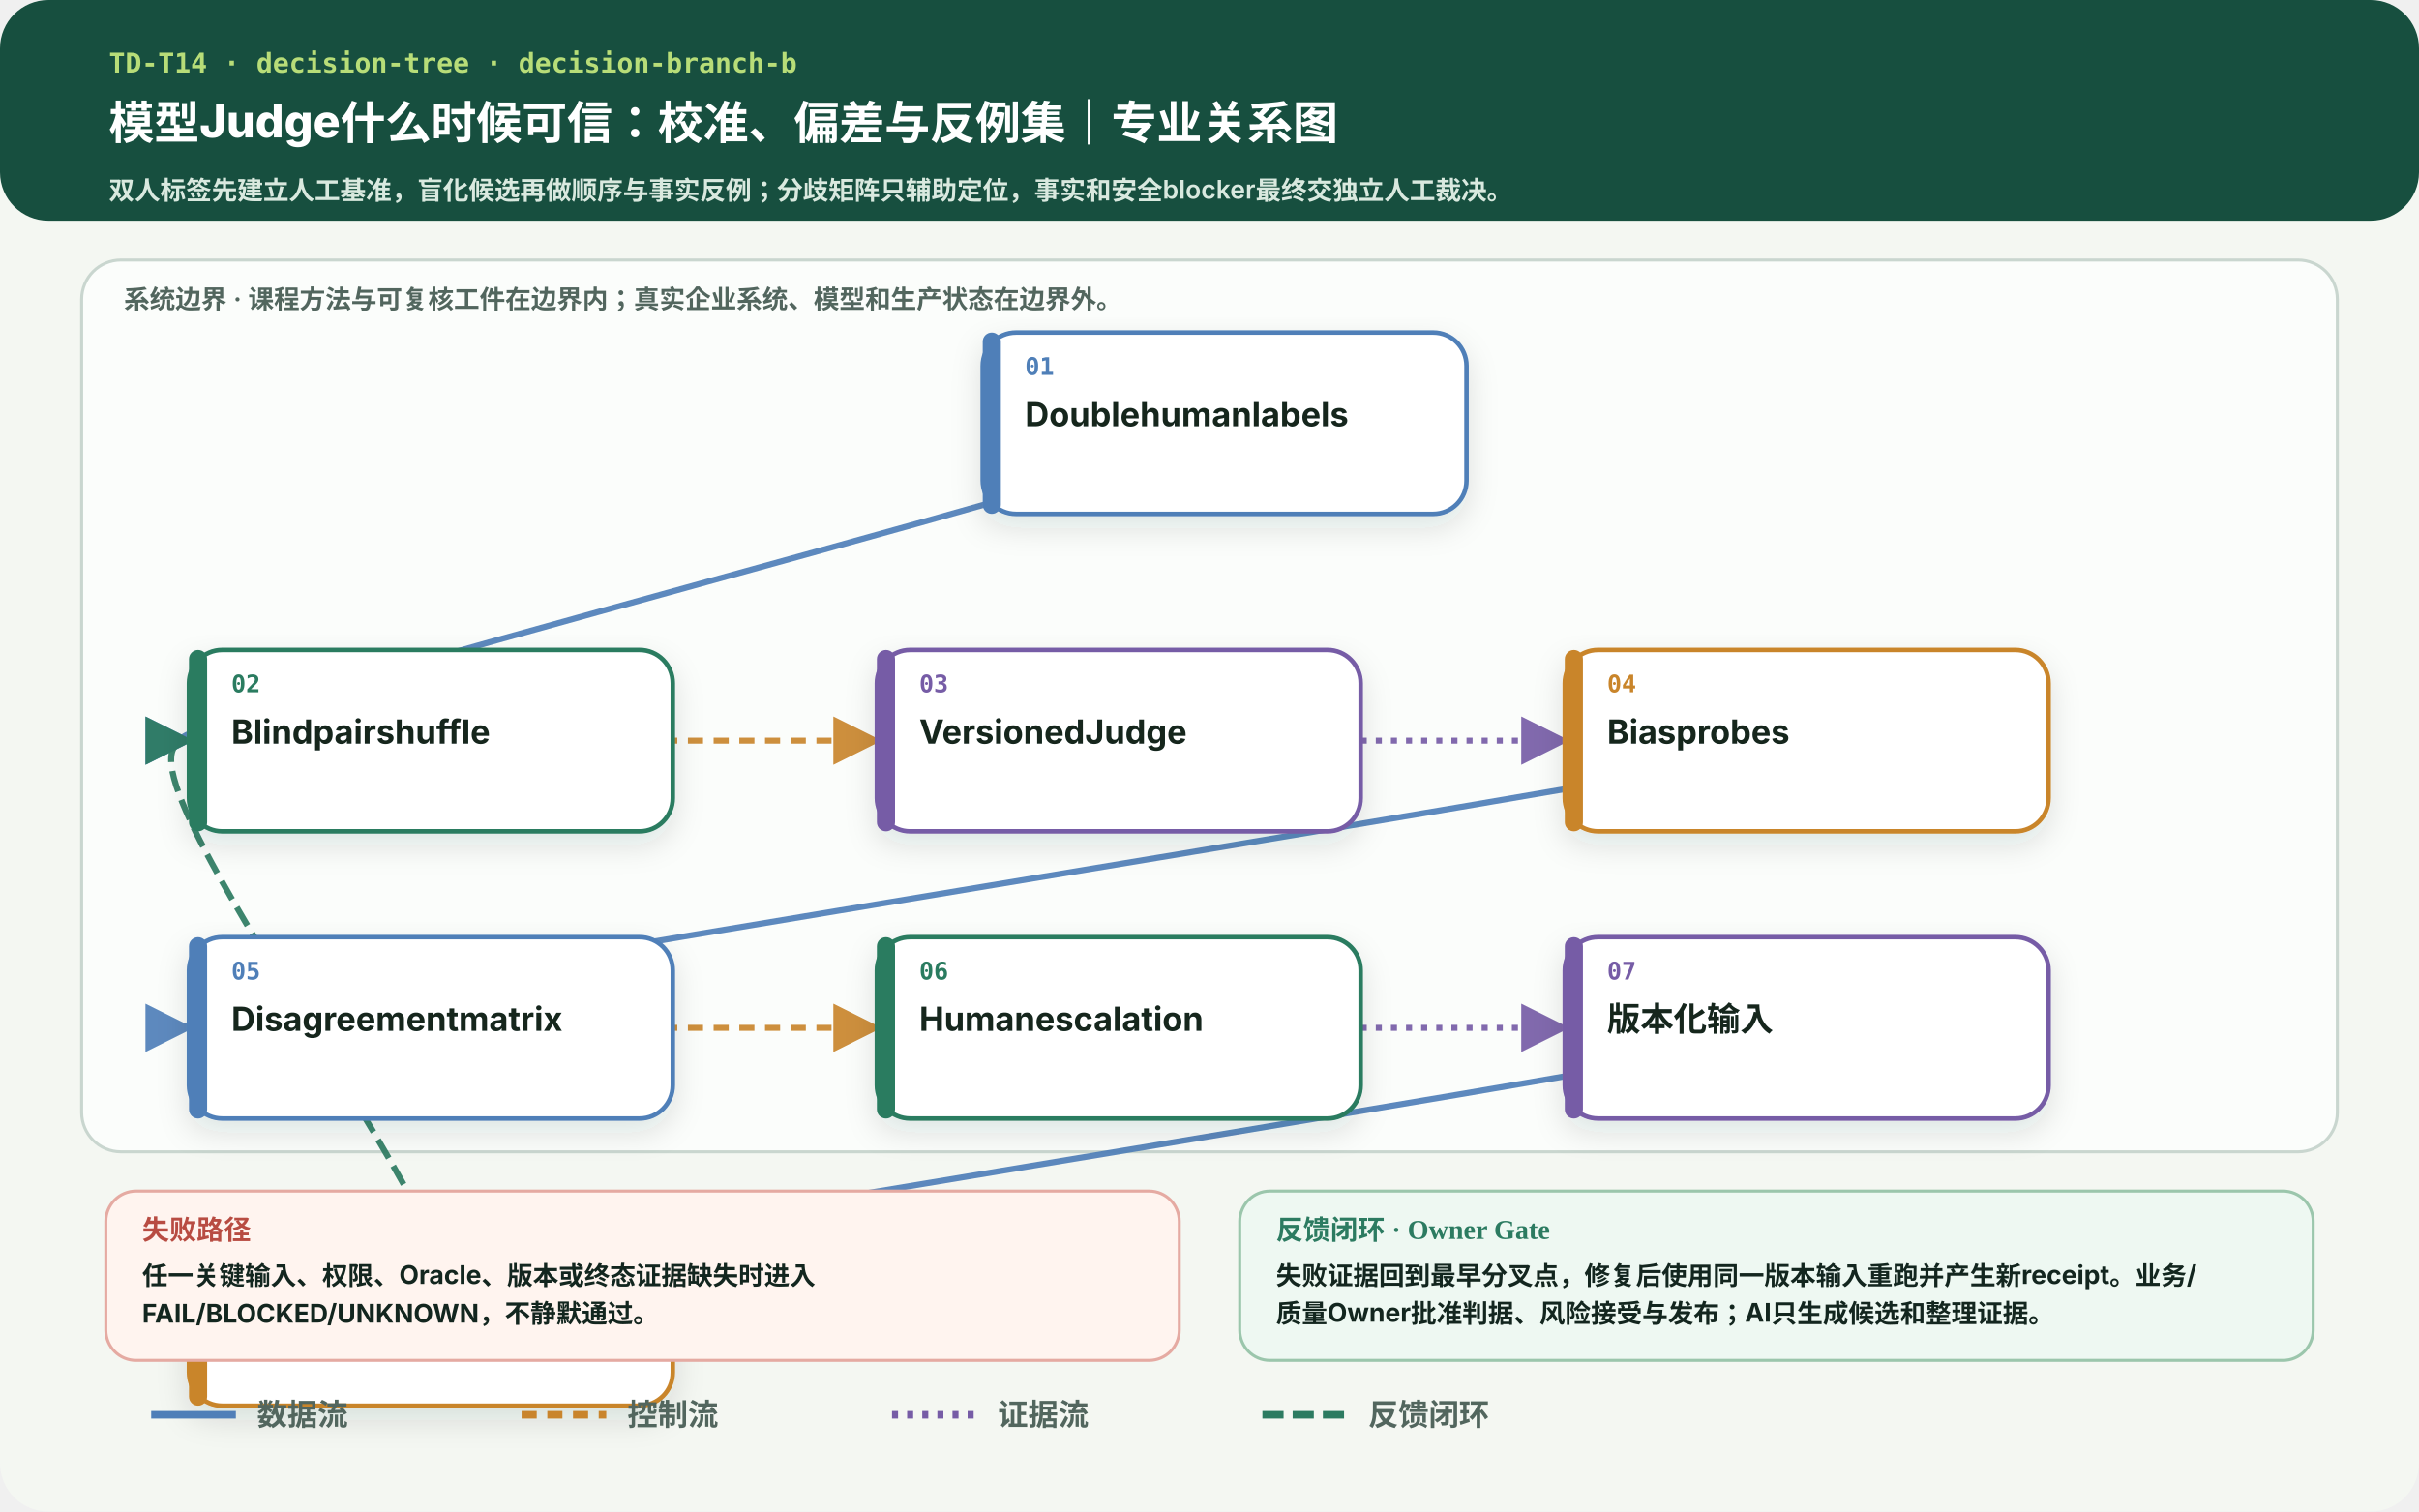
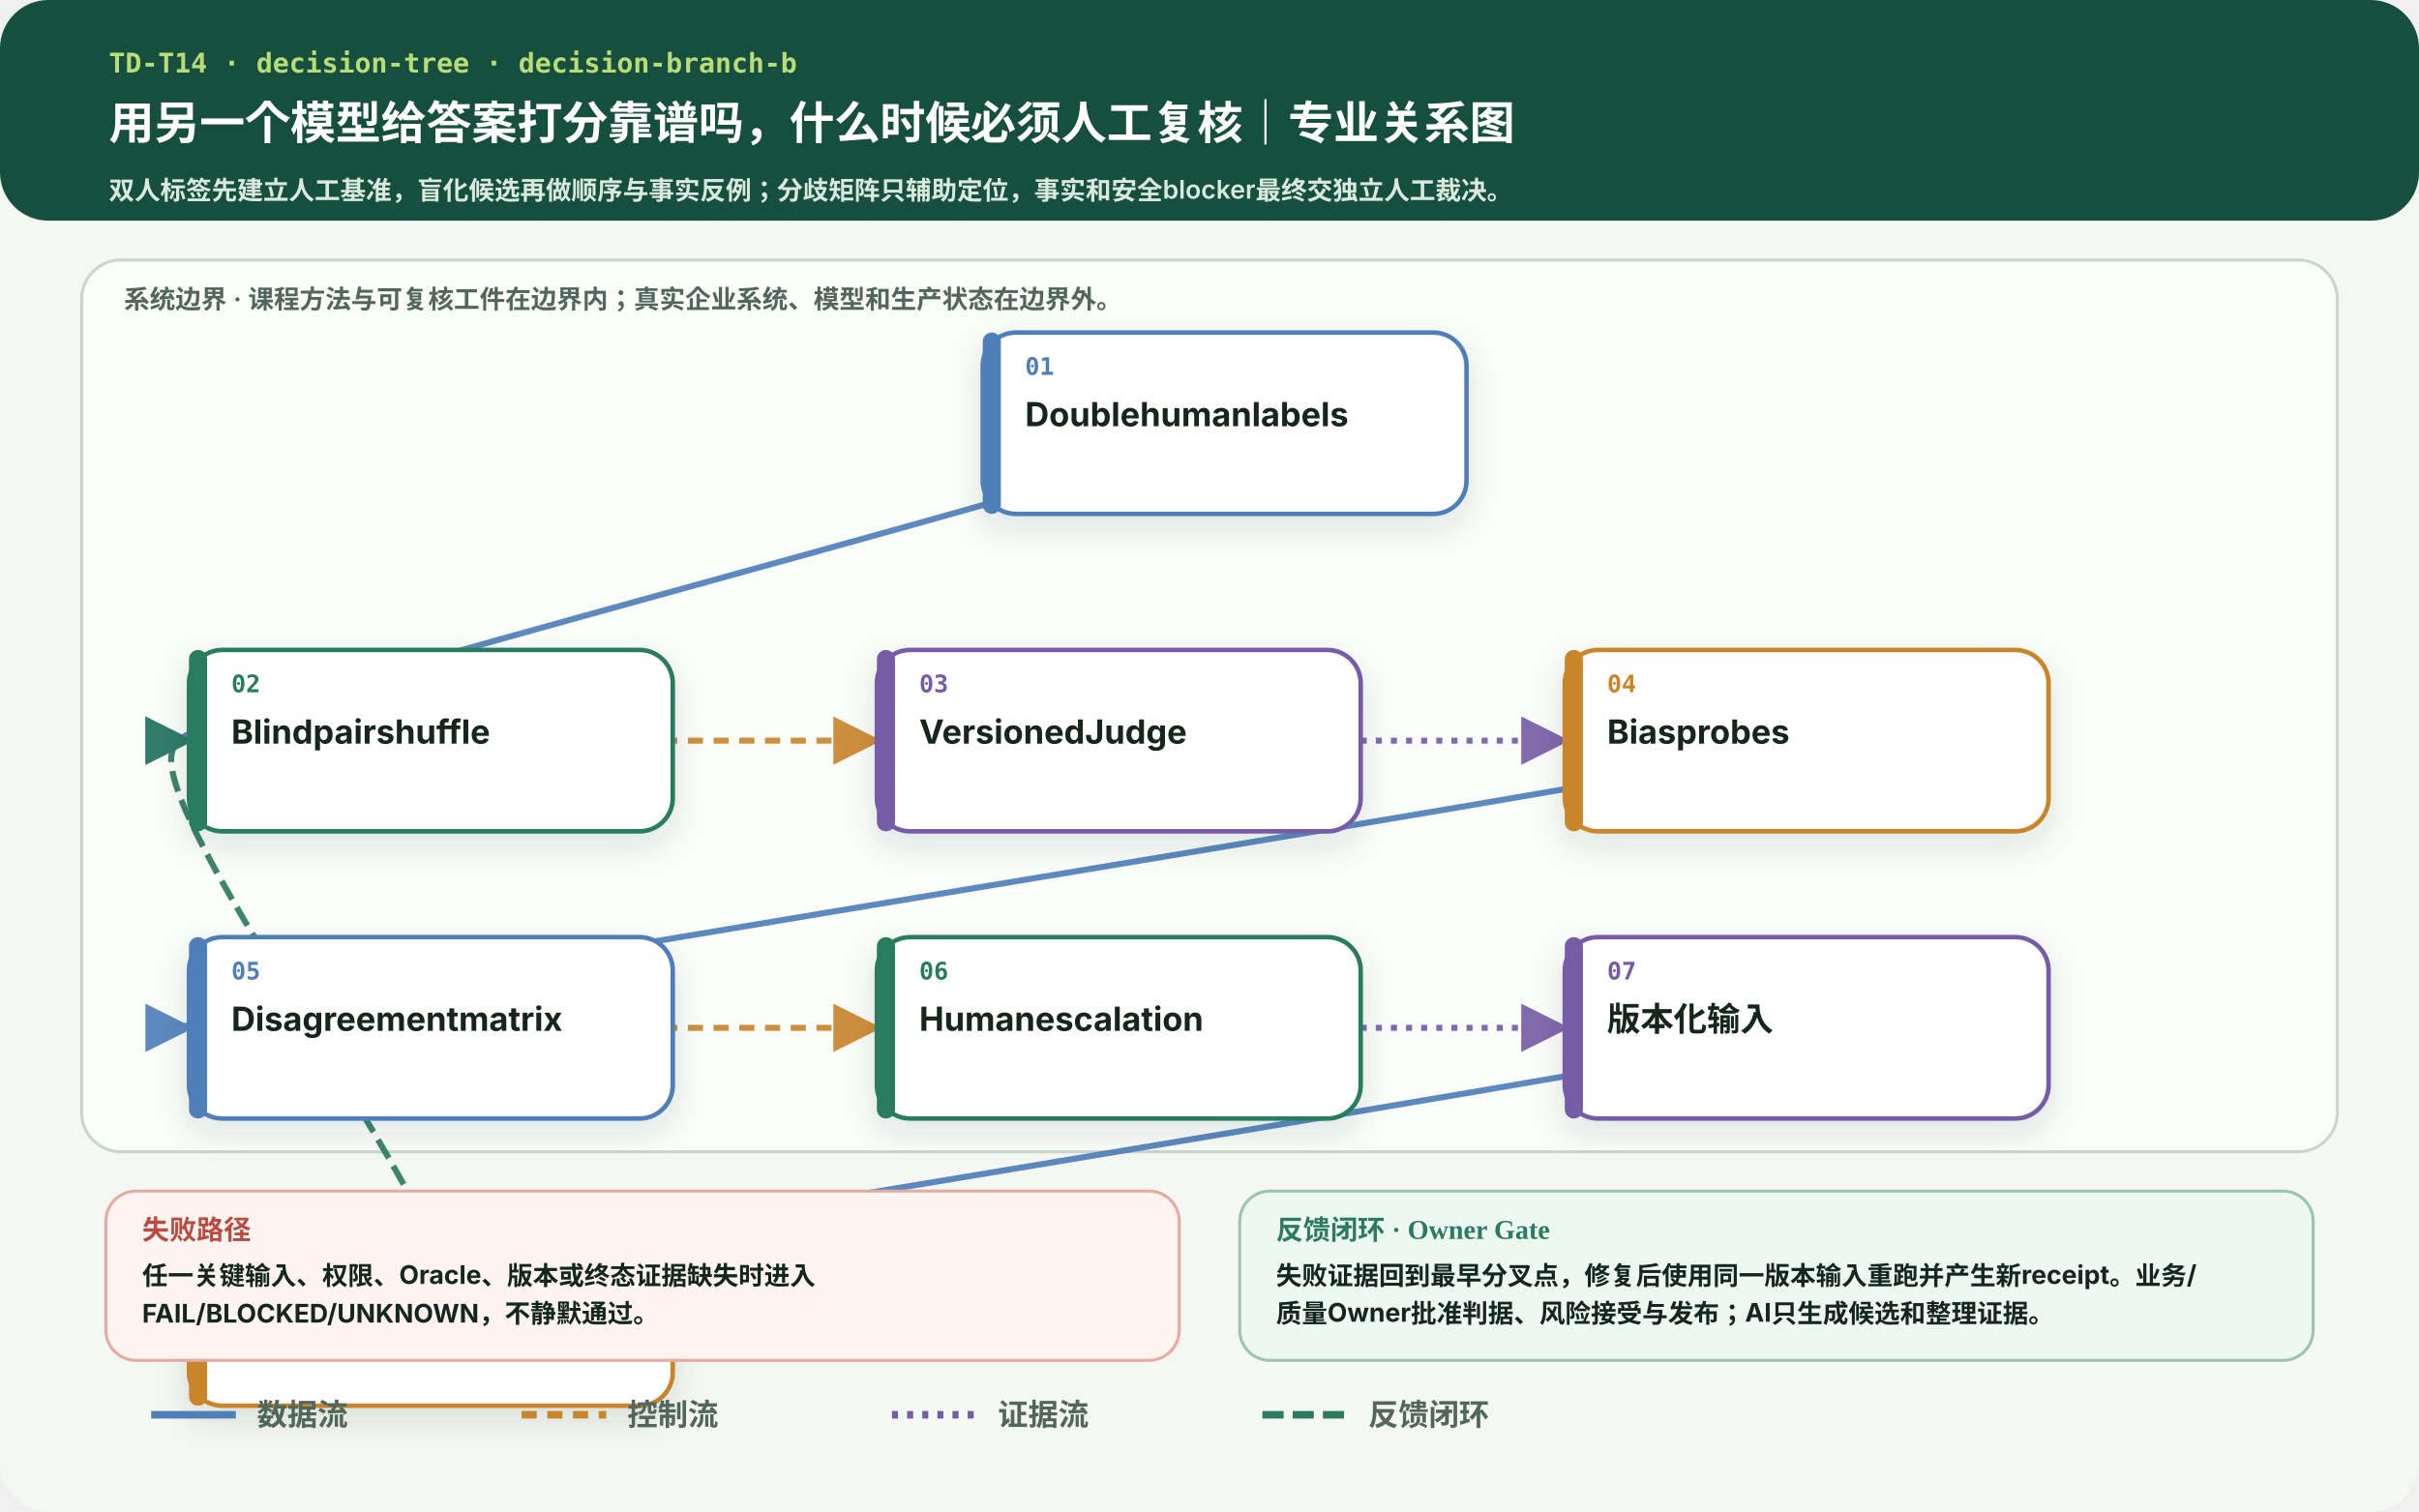
<svg xmlns="http://www.w3.org/2000/svg" role="img" aria-labelledby="title desc" viewBox="0 0 1600 1000" width="1600" height="1000">
  <defs>
    <filter id="shadow" x="-15%" y="-15%" width="130%" height="140%">
      <feDropShadow dx="0" dy="8" stdDeviation="10" flood-color="#173f32" flood-opacity="0.12" />
    </filter>
    <marker id="arrow-data" viewBox="0 0 10 10" refX="9" refY="5" markerWidth="8" markerHeight="8" orient="auto-start-reverse">
      <path d="M 0 0 L 10 5 L 0 10 z" fill="#4f7fb8" />
    </marker>
    <marker id="arrow-control" viewBox="0 0 10 10" refX="9" refY="5" markerWidth="8" markerHeight="8" orient="auto-start-reverse">
      <path d="M 0 0 L 10 5 L 0 10 z" fill="#c9852c" />
    </marker>
    <marker id="arrow-evidence" viewBox="0 0 10 10" refX="9" refY="5" markerWidth="8" markerHeight="8" orient="auto-start-reverse">
      <path d="M 0 0 L 10 5 L 0 10 z" fill="#765ca6" />
    </marker>
    <marker id="arrow-feedback" viewBox="0 0 10 10" refX="9" refY="5" markerWidth="8" markerHeight="8" orient="auto-start-reverse">
      <path d="M 0 0 L 10 5 L 0 10 z" fill="#2c7b61" />
    </marker>
  </defs>
  <rect width="1600" height="1000" rx="32" fill="#f4f7f2" />
  <rect x="0" y="0" width="1600" height="146" rx="32" fill="#174f3f" />
  <text x="72" y="48" font-family="ui-monospace,SFMono-Regular,Menlo,monospace" font-size="18" font-weight="800" fill="#b8dd78">TD-T14 · decision-tree · decision-branch-b</text>
-   <text x="72" y="92" text-anchor="start" font-family="-apple-system,BlinkMacSystemFont,'Segoe UI','PingFang SC',sans-serif" font-size="30" font-weight="800" fill="#ffffff">模型Judge什么时候可信：校准、偏差与反例集｜专业关系图</text>
+   <text x="72" y="92" text-anchor="start" font-family="-apple-system,BlinkMacSystemFont,'Segoe UI','PingFang SC',sans-serif" font-size="30" font-weight="800" fill="#ffffff">用另一个模型给答案打分靠谱吗，什么时候必须人工复核｜专业关系图</text>
  <text x="72" y="132" text-anchor="start" font-family="-apple-system,BlinkMacSystemFont,'Segoe UI','PingFang SC',sans-serif" font-size="17" font-weight="600" fill="#d9e9df">双人标签先建立人工基准，盲化候选再做顺序与事实反例；分歧矩阵只辅助定位，事实和安全blocker最终交独立人工裁决。</text>
  <rect x="54" y="172" width="1492" height="590" rx="26" fill="#fbfdfb" stroke="#c9d6cf" stroke-width="2" />
  <text x="82" y="204" font-size="17" font-weight="800" fill="#52665e">系统边界 · 课程方法与可复核工件在边界内；真实企业系统、模型和生产状态在边界外。</text>
  <path d="M 810 280 C 885 280, 50 490, 125 490" fill="none" stroke="#4f7fb8" stroke-width="4" stroke-dasharray="" marker-end="url(#arrow-data)" opacity="0.92" />
  <path d="M 285 490 C 360 490, 505 490, 580 490" fill="none" stroke="#c9852c" stroke-width="4" stroke-dasharray="10 7" marker-end="url(#arrow-control)" opacity="0.92" />
  <path d="M 740 490 C 815 490, 960 490, 1035 490" fill="none" stroke="#765ca6" stroke-width="4" stroke-dasharray="4 6" marker-end="url(#arrow-evidence)" opacity="0.92" />
  <path d="M 1195 490 C 1270 490, 50 680, 125 680" fill="none" stroke="#4f7fb8" stroke-width="4" stroke-dasharray="" marker-end="url(#arrow-data)" opacity="0.92" />
  <path d="M 285 680 C 360 680, 505 680, 580 680" fill="none" stroke="#c9852c" stroke-width="4" stroke-dasharray="10 7" marker-end="url(#arrow-control)" opacity="0.92" />
  <path d="M 740 680 C 815 680, 960 680, 1035 680" fill="none" stroke="#765ca6" stroke-width="4" stroke-dasharray="4 6" marker-end="url(#arrow-evidence)" opacity="0.92" />
  <path d="M 1195 680 C 1270 680, 50 870, 125 870" fill="none" stroke="#4f7fb8" stroke-width="4" stroke-dasharray="" marker-end="url(#arrow-data)" opacity="0.92" />
  <path d="M 285 870 C 360 870, 50 490, 125 490" fill="none" stroke="#2c7b61" stroke-width="4" stroke-dasharray="14 6" marker-end="url(#arrow-feedback)" opacity="0.92" />
  <g filter="url(#shadow)">
    <rect x="650" y="220" width="320" height="120" rx="22" fill="#ffffff" stroke="#4f7fb8" stroke-width="3" />
    <rect x="650" y="220" width="12" height="120" rx="6" fill="#4f7fb8" />
    <text x="678" y="248" font-family="ui-monospace,SFMono-Regular,Menlo,monospace" font-size="16" font-weight="800" fill="#4f7fb8">01</text>
    <text x="678" y="282" text-anchor="start" font-family="-apple-system,BlinkMacSystemFont,'Segoe UI','PingFang SC',sans-serif" font-size="22" font-weight="700" fill="#13261f">Doublehumanlabels</text>
  </g>
  <g filter="url(#shadow)">
    <rect x="125" y="430" width="320" height="120" rx="22" fill="#ffffff" stroke="#2c7b61" stroke-width="3" />
    <rect x="125" y="430" width="12" height="120" rx="6" fill="#2c7b61" />
    <text x="153" y="458" font-family="ui-monospace,SFMono-Regular,Menlo,monospace" font-size="16" font-weight="800" fill="#2c7b61">02</text>
    <text x="153" y="492" text-anchor="start" font-family="-apple-system,BlinkMacSystemFont,'Segoe UI','PingFang SC',sans-serif" font-size="22" font-weight="700" fill="#13261f">Blindpairshuffle</text>
  </g>
  <g filter="url(#shadow)">
    <rect x="580" y="430" width="320" height="120" rx="22" fill="#ffffff" stroke="#765ca6" stroke-width="3" />
    <rect x="580" y="430" width="12" height="120" rx="6" fill="#765ca6" />
    <text x="608" y="458" font-family="ui-monospace,SFMono-Regular,Menlo,monospace" font-size="16" font-weight="800" fill="#765ca6">03</text>
    <text x="608" y="492" text-anchor="start" font-family="-apple-system,BlinkMacSystemFont,'Segoe UI','PingFang SC',sans-serif" font-size="22" font-weight="700" fill="#13261f">VersionedJudge</text>
  </g>
  <g filter="url(#shadow)">
    <rect x="1035" y="430" width="320" height="120" rx="22" fill="#ffffff" stroke="#c9852c" stroke-width="3" />
    <rect x="1035" y="430" width="12" height="120" rx="6" fill="#c9852c" />
    <text x="1063" y="458" font-family="ui-monospace,SFMono-Regular,Menlo,monospace" font-size="16" font-weight="800" fill="#c9852c">04</text>
    <text x="1063" y="492" text-anchor="start" font-family="-apple-system,BlinkMacSystemFont,'Segoe UI','PingFang SC',sans-serif" font-size="22" font-weight="700" fill="#13261f">Biasprobes</text>
  </g>
  <g filter="url(#shadow)">
    <rect x="125" y="620" width="320" height="120" rx="22" fill="#ffffff" stroke="#4f7fb8" stroke-width="3" />
    <rect x="125" y="620" width="12" height="120" rx="6" fill="#4f7fb8" />
    <text x="153" y="648" font-family="ui-monospace,SFMono-Regular,Menlo,monospace" font-size="16" font-weight="800" fill="#4f7fb8">05</text>
    <text x="153" y="682" text-anchor="start" font-family="-apple-system,BlinkMacSystemFont,'Segoe UI','PingFang SC',sans-serif" font-size="22" font-weight="700" fill="#13261f">Disagreementmatrix</text>
  </g>
  <g filter="url(#shadow)">
    <rect x="580" y="620" width="320" height="120" rx="22" fill="#ffffff" stroke="#2c7b61" stroke-width="3" />
    <rect x="580" y="620" width="12" height="120" rx="6" fill="#2c7b61" />
    <text x="608" y="648" font-family="ui-monospace,SFMono-Regular,Menlo,monospace" font-size="16" font-weight="800" fill="#2c7b61">06</text>
    <text x="608" y="682" text-anchor="start" font-family="-apple-system,BlinkMacSystemFont,'Segoe UI','PingFang SC',sans-serif" font-size="22" font-weight="700" fill="#13261f">Humanescalation</text>
  </g>
  <g filter="url(#shadow)">
    <rect x="1035" y="620" width="320" height="120" rx="22" fill="#ffffff" stroke="#765ca6" stroke-width="3" />
    <rect x="1035" y="620" width="12" height="120" rx="6" fill="#765ca6" />
    <text x="1063" y="648" font-family="ui-monospace,SFMono-Regular,Menlo,monospace" font-size="16" font-weight="800" fill="#765ca6">07</text>
    <text x="1063" y="682" text-anchor="start" font-family="-apple-system,BlinkMacSystemFont,'Segoe UI','PingFang SC',sans-serif" font-size="22" font-weight="700" fill="#13261f">版本化输入</text>
  </g>
  <g filter="url(#shadow)">
    <rect x="125" y="810" width="320" height="120" rx="22" fill="#ffffff" stroke="#c9852c" stroke-width="3" />
    <rect x="125" y="810" width="12" height="120" rx="6" fill="#c9852c" />
    <text x="153" y="838" font-family="ui-monospace,SFMono-Regular,Menlo,monospace" font-size="16" font-weight="800" fill="#c9852c">08</text>
    <text x="153" y="872" text-anchor="start" font-family="-apple-system,BlinkMacSystemFont,'Segoe UI','PingFang SC',sans-serif" font-size="22" font-weight="700" fill="#13261f">风险/失败</text>
  </g>
  <g transform="translate(70 788)">
    <rect width="710" height="112" rx="20" fill="#fff4ef" stroke="#e5aaa2" stroke-width="2" />
    <text x="24" y="32" font-size="18" font-weight="900" fill="#b84c42">失败路径</text>
    <text x="24" y="62" text-anchor="start" font-family="-apple-system,BlinkMacSystemFont,'Segoe UI','PingFang SC',sans-serif" font-size="17" font-weight="650" fill="#13261f">任一关键输入、权限、Oracle、版本或终态证据缺失时进入</text>
    <text x="24" y="87" text-anchor="start" font-family="-apple-system,BlinkMacSystemFont,'Segoe UI','PingFang SC',sans-serif" font-size="17" font-weight="650" fill="#13261f">FAIL/BLOCKED/UNKNOWN，不静默通过。</text>
  </g>
  <g transform="translate(820 788)">
    <rect width="710" height="112" rx="20" fill="#eef8f2" stroke="#9bc6ac" stroke-width="2" />
    <text x="24" y="32" font-size="18" font-weight="900" fill="#2c7b61">反馈闭环 · Owner Gate</text>
    <text x="24" y="62" text-anchor="start" font-family="-apple-system,BlinkMacSystemFont,'Segoe UI','PingFang SC',sans-serif" font-size="17" font-weight="650" fill="#13261f">失败证据回到最早分叉点，修复后使用同一版本输入重跑并产生新receipt。业务/</text>
    <text x="24" y="87" text-anchor="start" font-family="-apple-system,BlinkMacSystemFont,'Segoe UI','PingFang SC',sans-serif" font-size="17" font-weight="650" fill="#13261f">质量Owner批准判据、风险接受与发布；AI只生成候选和整理证据。</text>
  </g>
  <g transform="translate(100 936)">
    <line x1="0" y1="0" x2="56" y2="0" stroke="#4f7fb8" stroke-width="5" stroke-dasharray="" />
    <text x="70" y="7" font-size="20" font-weight="700" fill="#52665e">数据流</text>
  </g>
  <g transform="translate(345 936)">
    <line x1="0" y1="0" x2="56" y2="0" stroke="#c9852c" stroke-width="5" stroke-dasharray="10 7" />
    <text x="70" y="7" font-size="20" font-weight="700" fill="#52665e">控制流</text>
  </g>
  <g transform="translate(590 936)">
    <line x1="0" y1="0" x2="56" y2="0" stroke="#765ca6" stroke-width="5" stroke-dasharray="4 6" />
    <text x="70" y="7" font-size="20" font-weight="700" fill="#52665e">证据流</text>
  </g>
  <g transform="translate(835 936)">
    <line x1="0" y1="0" x2="56" y2="0" stroke="#2c7b61" stroke-width="5" stroke-dasharray="14 6" />
    <text x="70" y="7" font-size="20" font-weight="700" fill="#52665e">反馈闭环</text>
  </g>
</svg>
